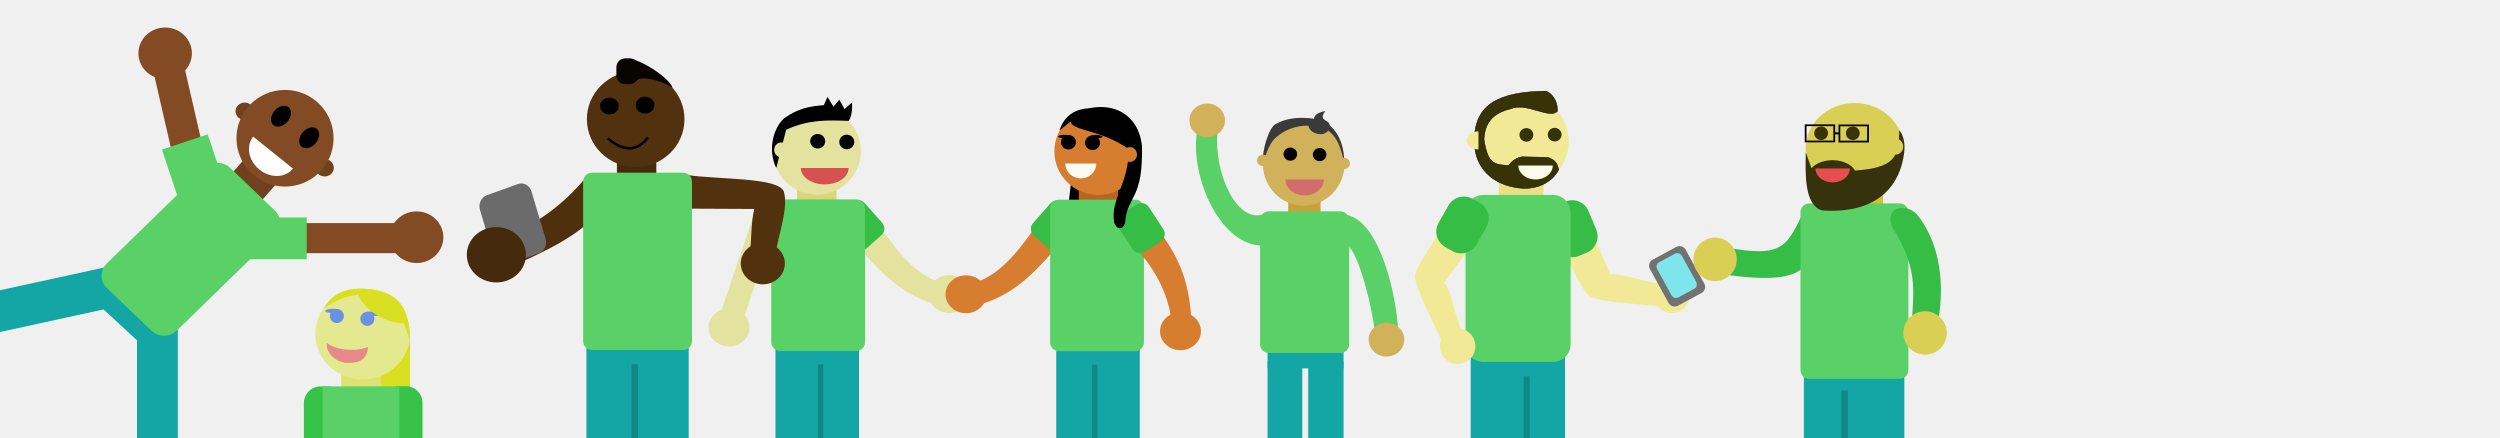
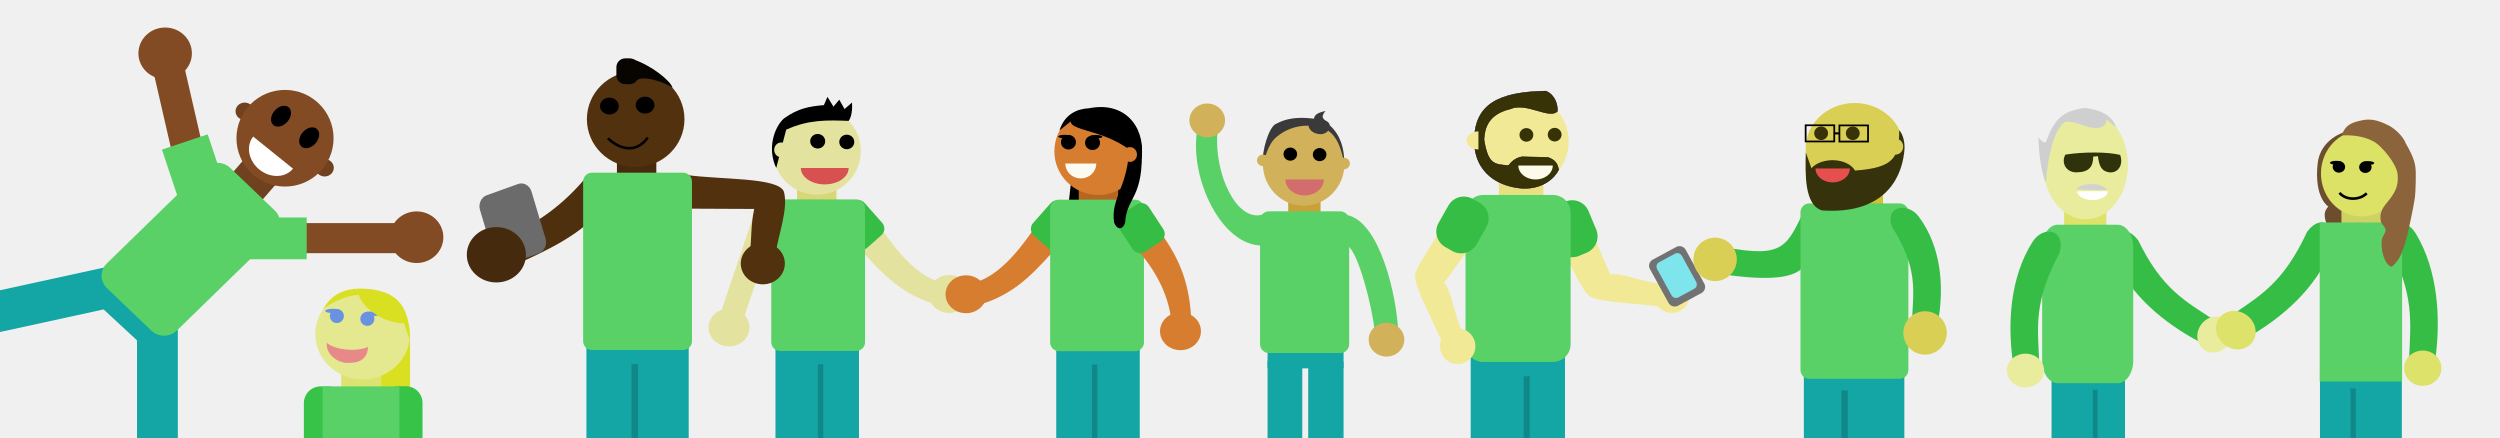
<svg xmlns="http://www.w3.org/2000/svg" width="1410mm" height="247mm" viewBox="0 0 1410 247" version="1.1" id="svg8">
  <defs id="defs2" />
  <g id="layer1" transform="translate(0,-50)">
+     <path style="fill:#6c4e2e;fill-opacity:1;stroke:none;stroke-width:0.265px;stroke-linecap:butt;stroke-linejoin:miter;stroke-opacity:1" d="m 1322.917,124.28 c 0,0 -14.215,3.681 -15.769,17.992 -2.107,19.402 6.032,24.236 6.032,24.236 -4.057,4.128 -1.023,8.784 -0.212,12.488 l 14.182,0.847 z" id="path1111" />
+     <path style="fill:#35bd45;fill-opacity:1;stroke:none;stroke-width:0.285px;stroke-linecap:butt;stroke-linejoin:miter;stroke-opacity:1" d="m 1248.765,230.505 c -16.506,-10.801 -29.483,-17.522 -42.822,-45.001 -8.742,-11.283 -18.295,-1.935 -14.098,8.472 8.813,22.198 29.261,38.567 48.187,48.559 z" id="path4966-9-7-3" />
+     <ellipse style="fill:#e8ec9c;fill-opacity:1;fill-rule:nonzero;stroke:none;stroke-width:2.064;stroke-linecap:round;stroke-linejoin:miter;stroke-miterlimit:4;stroke-dasharray:none;stroke-opacity:1" id="path4949-7-2-5-5" cx="-1172.16" cy="-483.461" rx="9.505" ry="10.51" transform="matrix(-0.8371443,-0.5469821,-0.5540366,0.8324923,0,0)" />
+     <rect style="fill:#dde26a;fill-opacity:1;fill-rule:nonzero;stroke:none;stroke-width:1.889;stroke-linecap:round;stroke-linejoin:miter;stroke-miterlimit:4;stroke-dasharray:none;stroke-opacity:1" id="rect965" width="23.812" height="8.996" x="1164.167" y="169.206" ry="0.545" />
    <path style="fill:#000000;fill-opacity:1;fill-rule:nonzero;stroke:none;stroke-width:3.373;stroke-linecap:round;stroke-linejoin:miter;stroke-miterlimit:4;stroke-dasharray:none;stroke-opacity:1" d="m 604.235,151.093 h 29.104 v 20.461 h -31.397 z" id="rect1271" />
    <rect style="fill:#14a5a5;fill-opacity:1;fill-rule:nonzero;stroke:none;stroke-width:0.904;stroke-linecap:round;stroke-linejoin:miter;stroke-miterlimit:4;stroke-dasharray:none;stroke-opacity:1" id="rect1017-3" width="47.096" height="74.083" x="437.371" y="242.507" />
    <path style="fill:#e4e29f;fill-opacity:1;fill-rule:nonzero;stroke:none;stroke-width:2;stroke-linecap:round;stroke-linejoin:miter;stroke-miterlimit:4;stroke-dasharray:none;stroke-opacity:1" d="m 485.905,191.288 11.794,-11.402 c 10.207,14.591 20.414,25.742 33.003,29.485 l 0.377,13.254 c -21.408,-5.418 -32.497,-17.187 -45.173,-31.337 z" id="rect1145" />
    <rect style="fill:#35bd45;fill-opacity:1;fill-rule:nonzero;stroke:none;stroke-width:2;stroke-linecap:round;stroke-linejoin:miter;stroke-miterlimit:4;stroke-dasharray:none;stroke-opacity:1" id="rect1143" width="20.637" height="24.871" x="235.336" y="441.472" rx="5" transform="rotate(-41.53307)" />
    <rect style="fill:#d8d676;fill-opacity:1;fill-rule:nonzero;stroke:none;stroke-width:2;stroke-linecap:round;stroke-linejoin:miter;stroke-miterlimit:4;stroke-dasharray:none;stroke-opacity:1" id="rect1167" width="22.225" height="9.79" x="449.541" y="154.003" />
    <rect style="fill:#59d167;fill-opacity:1;fill-rule:nonzero;stroke:none;stroke-width:2;stroke-linecap:round;stroke-linejoin:miter;stroke-miterlimit:4;stroke-dasharray:none;stroke-opacity:1" id="rect1123" width="52.917" height="85.46" x="434.989" y="162.47" rx="5" />
    <rect style="fill:#e4e29f;fill-opacity:1;fill-rule:nonzero;stroke:none;stroke-width:2;stroke-linecap:round;stroke-linejoin:miter;stroke-miterlimit:4;stroke-dasharray:none;stroke-opacity:1" id="rect1150" width="13.248" height="62.637" x="457.551" y="22.953" transform="rotate(18.65677)" />
    <path style="fill:#52310f;fill-opacity:1;stroke:none;stroke-width:0.265px;stroke-linecap:butt;stroke-linejoin:miter;stroke-opacity:1" d="m 386.747,148.624 c 19.344,2.822 52.446,1.235 55.386,9.525 2.646,9.701 -3.351,24.871 -4.763,35.278 l -14.464,-0.353 c 1.117,-9.113 0.47,-16.11 2.469,-25.224 l -37.747,-0.176 z" id="path1119" />
    <path style="fill:#4e2f0e;fill-opacity:1;fill-rule:nonzero;stroke:none;stroke-width:1;stroke-linecap:round;stroke-linejoin:miter;stroke-miterlimit:4;stroke-dasharray:none;stroke-opacity:1" d="m 280.661,185.785 c 22.074,-9.095 37.534,-20.394 51.67,-37.955 l 7.372,19.157 c -10.344,14.386 -30.131,23.847 -48.495,32.046 z" id="rect1021" />
    <rect style="fill:#d9df21;fill-opacity:1;fill-rule:nonzero;stroke:none;stroke-width:1;stroke-linecap:round;stroke-linejoin:miter;stroke-miterlimit:4;stroke-dasharray:none;stroke-opacity:1" id="rect1003" width="37.306" height="57.282" x="193.954" y="236.842" />
    <rect style="fill:#70411f;fill-opacity:1;fill-rule:nonzero;stroke:none;stroke-width:1;stroke-linecap:round;stroke-linejoin:miter;stroke-miterlimit:4;stroke-dasharray:none;stroke-opacity:1" id="rect825" width="22.754" height="23.548" x="195.673" y="9.043" transform="rotate(41.02475)" />
    <rect style="fill:#14a5a5;fill-opacity:1;fill-rule:nonzero;stroke:none;stroke-width:1;stroke-linecap:round;stroke-linejoin:miter;stroke-miterlimit:4;stroke-dasharray:none;stroke-opacity:1" id="rect907" width="23.019" height="78.846" x="77.273" y="228.508" />
    <rect style="fill:#14a5a5;fill-opacity:1;fill-rule:nonzero;stroke:none;stroke-width:1;stroke-linecap:round;stroke-linejoin:miter;stroke-miterlimit:4;stroke-dasharray:none;stroke-opacity:1" id="rect907-5" width="23.019" height="78.846" x="208.781" y="-23.027" transform="rotate(77.68382)" />
    <rect style="fill:#14a5a5;fill-opacity:1;fill-rule:nonzero;stroke:none;stroke-width:1;stroke-linecap:round;stroke-linejoin:miter;stroke-miterlimit:4;stroke-dasharray:none;stroke-opacity:1" id="rect924" width="36.777" height="12.435" x="190.367" y="112.523" transform="rotate(42.82082)" />
    <rect style="fill:#59d167;fill-opacity:1;fill-rule:nonzero;stroke:none;stroke-width:1.08;stroke-linecap:round;stroke-linejoin:miter;stroke-miterlimit:4;stroke-dasharray:none;stroke-opacity:1" id="rect815" width="54.711" height="97.142" x="184.408" y="14.799" transform="matrix(0.7226067,0.6912594,-0.7163911,0.6976989,0,0)" ry="10" rx="10" />
    <rect style="fill:#824b24;fill-opacity:1;fill-rule:nonzero;stroke:none;stroke-width:0.848;stroke-linecap:round;stroke-linejoin:miter;stroke-miterlimit:4;stroke-dasharray:none;stroke-opacity:1" id="rect819" width="61.232" height="16.955" x="164.906" y="175.834" />
    <rect style="fill:#59d167;fill-opacity:1;fill-rule:nonzero;stroke:none;stroke-width:1.141;stroke-linecap:round;stroke-linejoin:miter;stroke-miterlimit:4;stroke-dasharray:none;stroke-opacity:1" id="rect817" width="34.299" height="23.57" x="138.677" y="172.659" />
    <rect style="fill:#824b24;fill-opacity:1;fill-rule:nonzero;stroke:none;stroke-width:0.758;stroke-linecap:round;stroke-linejoin:miter;stroke-miterlimit:4;stroke-dasharray:none;stroke-opacity:1" id="rect823" width="17.772" height="45.187" x="64.559" y="115.867" transform="matrix(0.9375725,-0.3477899,0.2242719,0.9745266,0,0)" />
    <rect style="fill:#59d167;fill-opacity:1;fill-rule:nonzero;stroke:none;stroke-width:1;stroke-linecap:round;stroke-linejoin:miter;stroke-miterlimit:4;stroke-dasharray:none;stroke-opacity:1" id="rect821" width="27.214" height="28.726" x="44.211" y="156.338" transform="rotate(-18.41497)" />
    <ellipse style="fill:#70411f;fill-opacity:1;fill-rule:nonzero;stroke:none;stroke-width:1;stroke-linecap:round;stroke-linejoin:miter;stroke-miterlimit:4;stroke-dasharray:none;stroke-opacity:1" id="path890-7" cx="183.106" cy="144.635" rx="5.159" ry="4.895" />
    <ellipse style="fill:#70411f;fill-opacity:1;fill-rule:nonzero;stroke:none;stroke-width:1;stroke-linecap:round;stroke-linejoin:miter;stroke-miterlimit:4;stroke-dasharray:none;stroke-opacity:1" id="path890" cx="137.995" cy="112.752" rx="5.159" ry="4.895" />
    <ellipse style="fill:#824b24;fill-opacity:1;fill-rule:nonzero;stroke:none;stroke-width:1;stroke-linecap:round;stroke-linejoin:miter;stroke-miterlimit:4;stroke-dasharray:none;stroke-opacity:1" id="path827" cx="160.749" cy="127.966" rx="27.384" ry="27.252" />
    <ellipse style="fill:#824b24;fill-opacity:1;fill-rule:nonzero;stroke:none;stroke-width:1;stroke-linecap:round;stroke-linejoin:miter;stroke-miterlimit:4;stroke-dasharray:none;stroke-opacity:1" id="path848" cx="234.964" cy="183.793" rx="15.081" ry="14.552" />
    <ellipse style="fill:#824b24;fill-opacity:1;fill-rule:nonzero;stroke:none;stroke-width:1;stroke-linecap:round;stroke-linejoin:miter;stroke-miterlimit:4;stroke-dasharray:none;stroke-opacity:1" id="path848-3" cx="93.148" cy="80.076" rx="15.081" ry="14.552" />
    <path style="fill:#ffffff;fill-opacity:1;fill-rule:nonzero;stroke:none;stroke-width:0.687;stroke-linecap:round;stroke-linejoin:miter;stroke-miterlimit:4;stroke-dasharray:none;stroke-opacity:1" id="path867" d="m 219.729,9.356 a 14.42,12.303 0 0 1 -7.21,10.655 14.42,12.303 0 0 1 -14.42,0 14.42,12.303 0 0 1 -7.21,-10.655 l 14.42,6e-7 z" transform="rotate(38.85013)" />
    <ellipse style="fill:#000000;fill-opacity:1;fill-rule:nonzero;stroke:none;stroke-width:1;stroke-linecap:round;stroke-linejoin:miter;stroke-miterlimit:4;stroke-dasharray:none;stroke-opacity:1" id="path873" cx="195.331" cy="-17.753" rx="4.762" ry="6.615" transform="rotate(41.28143)" />
    <ellipse style="fill:#000000;fill-opacity:1;fill-rule:nonzero;stroke:none;stroke-width:1;stroke-linecap:round;stroke-linejoin:miter;stroke-miterlimit:4;stroke-dasharray:none;stroke-opacity:1" id="path873-6" cx="215.291" cy="-19.08" rx="4.762" ry="6.615" transform="rotate(41.28143)" />
    <rect style="fill:#37c347;fill-opacity:1;fill-rule:nonzero;stroke:none;stroke-width:1.038;stroke-linecap:round;stroke-linejoin:miter;stroke-miterlimit:4;stroke-dasharray:none;stroke-opacity:1" id="rect986" width="23.107" height="47.096" x="215.191" y="267.825" rx="9.437" />
    <rect style="fill:#dde370;fill-opacity:1;fill-rule:nonzero;stroke:none;stroke-width:1.11;stroke-linecap:round;stroke-linejoin:miter;stroke-miterlimit:4;stroke-dasharray:none;stroke-opacity:1" id="rect970" width="22.543" height="10.372" x="192.472" y="260.628" />
    <ellipse style="fill:#e4e98f;fill-opacity:1;fill-rule:nonzero;stroke:none;stroke-width:1;stroke-linecap:round;stroke-linejoin:miter;stroke-miterlimit:4;stroke-dasharray:none;stroke-opacity:1" id="path926" cx="204.537" cy="238.429" rx="26.723" ry="25.532" />
    <circle style="fill:#6a92e2;fill-opacity:1;fill-rule:nonzero;stroke:none;stroke-width:1;stroke-linecap:round;stroke-linejoin:miter;stroke-miterlimit:4;stroke-dasharray:none;stroke-opacity:1" id="path928" cx="189.985" cy="228.243" r="3.969" />
    <circle style="fill:#6a92e2;fill-opacity:1;fill-rule:nonzero;stroke:none;stroke-width:1;stroke-linecap:round;stroke-linejoin:miter;stroke-miterlimit:4;stroke-dasharray:none;stroke-opacity:1" id="path928-3" cx="207.183" cy="229.83" r="3.969" />
    <ellipse style="fill:#6a92e2;fill-opacity:1;fill-rule:nonzero;stroke:none;stroke-width:1;stroke-linecap:round;stroke-linejoin:miter;stroke-miterlimit:4;stroke-dasharray:none;stroke-opacity:1" id="path945" cx="231.422" cy="204.947" rx="4.101" ry="1.191" transform="rotate(5.712478)" />
    <ellipse style="fill:#6a92e2;fill-opacity:1;fill-rule:nonzero;stroke:none;stroke-width:1;stroke-linecap:round;stroke-linejoin:miter;stroke-miterlimit:4;stroke-dasharray:none;stroke-opacity:1" id="path945-6" cx="183.697" cy="228.456" rx="4.101" ry="1.191" transform="rotate(-0.9642418)" />
    <path style="fill:#e88989;fill-opacity:1;stroke:none;stroke-width:0.265px;stroke-linecap:butt;stroke-linejoin:miter;stroke-opacity:1" d="m 184.27,243.324 c 4.833,4.233 17.18,5.186 23.283,2.328 -0.282,6.95 -4.904,9.454 -12.594,8.996 -5.292,-0.564 -11.113,-4.939 -10.689,-11.324 z" id="path968" />
    <rect style="fill:#37c347;fill-opacity:1;fill-rule:nonzero;stroke:none;stroke-width:1.038;stroke-linecap:round;stroke-linejoin:miter;stroke-miterlimit:4;stroke-dasharray:none;stroke-opacity:1" id="rect986-2" width="23.107" height="47.096" x="171.376" y="267.931" rx="9.437" />
    <rect style="fill:#59d167;fill-opacity:1;fill-rule:nonzero;stroke:none;stroke-width:0.835;stroke-linecap:round;stroke-linejoin:miter;stroke-miterlimit:4;stroke-dasharray:none;stroke-opacity:1" id="rect972" width="43.297" height="45.773" x="181.96" y="267.931" />
    <path style="fill:#d9df21;fill-opacity:1;stroke:none;stroke-width:0.265px;stroke-linecap:butt;stroke-linejoin:miter;stroke-opacity:1" d="m 182.445,224.01 c 4.586,-7.893 11.465,-11.024 20.108,-11.245 20.241,0.088 28.663,8.467 28.619,29.192 l -3.351,-9.745 c -10.275,0.573 -23.195,-8.026 -25.532,-16.007 -6.879,0.661 -13.494,3.44 -19.844,7.805 z" id="path1005" />
    <rect style="fill:#6b6b6b;fill-opacity:1;fill-rule:nonzero;stroke:none;stroke-width:1.26;stroke-linecap:round;stroke-linejoin:miter;stroke-miterlimit:4;stroke-dasharray:none;stroke-opacity:1" id="rect1009" width="30.856" height="40.81" x="211.416" y="243.753" rx="6.074" ry="6.536" transform="matrix(0.9412757,-0.3376389,0.2865017,0.9580797,0,0)" />
    <ellipse style="fill:#462a0d;fill-opacity:1;fill-rule:nonzero;stroke:none;stroke-width:1;stroke-linecap:round;stroke-linejoin:miter;stroke-miterlimit:4;stroke-dasharray:none;stroke-opacity:1" id="path1013" cx="279.944" cy="193.691" rx="16.669" ry="15.61" />
    <rect style="fill:#14a5a5;fill-opacity:1;fill-rule:nonzero;stroke:none;stroke-width:1;stroke-linecap:round;stroke-linejoin:miter;stroke-miterlimit:4;stroke-dasharray:none;stroke-opacity:1" id="rect1017" width="57.679" height="74.083" x="330.744" y="242.374" />
    <rect style="fill:#462a0d;fill-opacity:1;fill-rule:nonzero;stroke:none;stroke-width:1;stroke-linecap:round;stroke-linejoin:miter;stroke-miterlimit:4;stroke-dasharray:none;stroke-opacity:1" id="rect1019" width="22.225" height="17.462" x="347.942" y="131.514" />
    <rect style="fill:#59d167;fill-opacity:1;fill-rule:nonzero;stroke:none;stroke-width:1;stroke-linecap:round;stroke-linejoin:miter;stroke-miterlimit:4;stroke-dasharray:none;stroke-opacity:1" id="rect1015" width="61.383" height="100.013" x="328.892" y="147.389" rx="5" ry="5" />
    <rect style="fill:#118888;fill-opacity:1;fill-rule:nonzero;stroke:none;stroke-width:0.231;stroke-linecap:round;stroke-linejoin:miter;stroke-miterlimit:4;stroke-dasharray:none;stroke-opacity:1" id="rect1017-9" width="3.704" height="61.383" x="356.144" y="255.339" />
    <ellipse style="fill:#52310f;fill-opacity:1;fill-rule:nonzero;stroke:none;stroke-width:1;stroke-linecap:round;stroke-linejoin:miter;stroke-miterlimit:4;stroke-dasharray:none;stroke-opacity:1" id="path1039" cx="358.525" cy="117.226" rx="27.517" ry="26.987" />
    <ellipse style="fill:#000000;fill-opacity:1;fill-rule:nonzero;stroke:none;stroke-width:0.744;stroke-linecap:round;stroke-linejoin:miter;stroke-miterlimit:4;stroke-dasharray:none;stroke-opacity:1" id="path1041" cx="343.708" cy="109.818" rx="5.292" ry="4.762" />
    <ellipse style="fill:#000000;fill-opacity:1;fill-rule:nonzero;stroke:none;stroke-width:0.744;stroke-linecap:round;stroke-linejoin:miter;stroke-miterlimit:4;stroke-dasharray:none;stroke-opacity:1" id="path1041-2" cx="363.817" cy="109.289" rx="5.292" ry="4.762" />
    <path style="fill:none;stroke:#000000;stroke-width:1.474;stroke-linecap:butt;stroke-linejoin:miter;stroke-miterlimit:4;stroke-dasharray:none;stroke-opacity:1" d="m 342.874,128.041 c 8.15,7.568 16.97,7.416 22.441,-0.454" id="path1073" />
    <rect style="fill:#080501;fill-opacity:1;fill-rule:nonzero;stroke:none;stroke-width:2;stroke-linecap:round;stroke-linejoin:miter;stroke-miterlimit:4;stroke-dasharray:none;stroke-opacity:1" id="rect1115" width="12.473" height="14.59" x="347.639" y="82.906" rx="5" />
    <path style="fill:#080501;fill-opacity:1;stroke:none;stroke-width:0.265px;stroke-linecap:butt;stroke-linejoin:miter;stroke-opacity:1" d="m 359.13,95.228 c 3.704,-2.898 15.724,1.084 20.184,4.233 -1.134,-3.881 -11.717,-12.599 -22.905,-16.253 z" id="path1117" />
    <ellipse style="fill:#52310f;fill-opacity:1;fill-rule:nonzero;stroke:none;stroke-width:2;stroke-linecap:round;stroke-linejoin:miter;stroke-miterlimit:4;stroke-dasharray:none;stroke-opacity:1" id="path1121" cx="430.227" cy="198.63" rx="12.435" ry="11.73" />
    <rect style="fill:#118888;fill-opacity:1;fill-rule:nonzero;stroke:none;stroke-width:0.208;stroke-linecap:round;stroke-linejoin:miter;stroke-miterlimit:4;stroke-dasharray:none;stroke-opacity:1" id="rect1017-9-6" width="3.025" height="61.383" x="461.285" y="255.471" />
    <ellipse style="fill:#e4e29f;fill-opacity:1;fill-rule:nonzero;stroke:none;stroke-width:2;stroke-linecap:round;stroke-linejoin:miter;stroke-miterlimit:4;stroke-dasharray:none;stroke-opacity:1" id="path1148" cx="535.365" cy="215.818" rx="11.543" ry="10.681" />
    <ellipse style="fill:#e4e29f;fill-opacity:1;fill-rule:nonzero;stroke:none;stroke-width:2;stroke-linecap:round;stroke-linejoin:miter;stroke-miterlimit:4;stroke-dasharray:none;stroke-opacity:1" id="path1148-0" cx="411.177" cy="234.701" rx="11.543" ry="10.681" />
    <ellipse style="fill:#e4e29f;fill-opacity:1;fill-rule:nonzero;stroke:none;stroke-width:2;stroke-linecap:round;stroke-linejoin:miter;stroke-miterlimit:4;stroke-dasharray:none;stroke-opacity:1" id="path1169" cx="460.786" cy="135.218" rx="24.739" ry="24.606" />
    <path style="fill:#d75151;fill-opacity:1;fill-rule:nonzero;stroke:none;stroke-width:1.018;stroke-linecap:round;stroke-linejoin:miter;stroke-miterlimit:4;stroke-dasharray:none;stroke-opacity:1" id="path1173" d="m 478.646,144.743 a 13.494,9.26 0 0 1 -6.747,8.02 13.494,9.26 0 0 1 -13.494,0 13.494,9.26 0 0 1 -6.747,-8.02 l 13.494,0 z" />
    <ellipse style="fill:#000000;fill-opacity:1;fill-rule:nonzero;stroke:none;stroke-width:2;stroke-linecap:round;stroke-linejoin:miter;stroke-miterlimit:4;stroke-dasharray:none;stroke-opacity:1" id="path1177" cx="477.587" cy="130.059" rx="4.233" ry="4.101" />
    <ellipse style="fill:#000000;fill-opacity:1;fill-rule:nonzero;stroke:none;stroke-width:2;stroke-linecap:round;stroke-linejoin:miter;stroke-miterlimit:4;stroke-dasharray:none;stroke-opacity:1" id="path1177-6" cx="461.183" cy="129.662" rx="4.233" ry="4.101" />
    <path style="fill:#000000;fill-opacity:1;stroke:none;stroke-width:0.265px;stroke-linecap:butt;stroke-linejoin:miter;stroke-opacity:1" d="m 437.794,144.743 5.609,-21.59 c 12.594,-5.786 23.283,-5.433 35.242,-4.974 1.799,-2.399 2.117,-6.914 1.905,-10.372 l -4.233,3.704 -2.963,-5.292 -3.281,3.916 -3.387,-5.503 -2.011,4.657 c -8.361,0.706 -14.605,1.834 -22.543,7.514 -5.68,5.186 -9.454,17.251 -4.339,27.94 z" id="path1194" />
    <ellipse style="fill:#e4e29f;fill-opacity:1;fill-rule:nonzero;stroke:none;stroke-width:2;stroke-linecap:round;stroke-linejoin:miter;stroke-miterlimit:4;stroke-dasharray:none;stroke-opacity:1" id="path1196" cx="440.599" cy="134.53" rx="3.969" ry="4.18" />
    <rect style="fill:#14a5a5;fill-opacity:1;fill-rule:nonzero;stroke:none;stroke-width:0.904;stroke-linecap:round;stroke-linejoin:miter;stroke-miterlimit:4;stroke-dasharray:none;stroke-opacity:1" id="rect1017-3-2" width="47.096" height="74.083" x="-642.82" y="242.652" transform="scale(-1,1)" />
    <path style="fill:#d77d30;fill-opacity:1;fill-rule:nonzero;stroke:none;stroke-width:2;stroke-linecap:round;stroke-linejoin:miter;stroke-miterlimit:4;stroke-dasharray:none;stroke-opacity:1" d="m 594.285,191.433 -11.794,-11.402 c -10.207,14.591 -20.414,25.742 -33.003,29.485 l -0.377,13.254 c 21.408,-5.418 32.497,-17.187 45.173,-31.337 z" id="rect1145-6" />
    <rect style="fill:#35bd45;fill-opacity:1;fill-rule:nonzero;stroke:none;stroke-width:2;stroke-linecap:round;stroke-linejoin:miter;stroke-miterlimit:4;stroke-dasharray:none;stroke-opacity:1" id="rect1143-1" width="20.637" height="24.871" x="-573.362" y="-274.641" rx="5" transform="matrix(-0.7485732,-0.6630522,-0.6630522,0.7485732,0,0)" />
    <rect style="fill:#b66623;fill-opacity:1;fill-rule:nonzero;stroke:none;stroke-width:2;stroke-linecap:round;stroke-linejoin:miter;stroke-miterlimit:4;stroke-dasharray:none;stroke-opacity:1" id="rect1167-8" width="22.225" height="9.79" x="-630.649" y="154.149" transform="scale(-1,1)" />
    <rect style="fill:#59d167;fill-opacity:1;fill-rule:nonzero;stroke:none;stroke-width:2;stroke-linecap:round;stroke-linejoin:miter;stroke-miterlimit:4;stroke-dasharray:none;stroke-opacity:1" id="rect1123-7" width="52.917" height="85.46" x="-645.201" y="162.616" rx="5" transform="scale(-1,1)" />
    <rect style="fill:#118888;fill-opacity:1;fill-rule:nonzero;stroke:none;stroke-width:0.208;stroke-linecap:round;stroke-linejoin:miter;stroke-miterlimit:4;stroke-dasharray:none;stroke-opacity:1" id="rect1017-9-6-9" width="3.025" height="61.383" x="-618.905" y="255.617" transform="scale(-1,1)" />
    <ellipse style="fill:#d77d30;fill-opacity:1;fill-rule:nonzero;stroke:none;stroke-width:2;stroke-linecap:round;stroke-linejoin:miter;stroke-miterlimit:4;stroke-dasharray:none;stroke-opacity:1" id="path1148-2" cx="-544.825" cy="215.964" rx="11.543" ry="10.681" transform="scale(-1,1)" />
    <ellipse style="fill:#d77d30;fill-opacity:1;fill-rule:nonzero;stroke:none;stroke-width:2;stroke-linecap:round;stroke-linejoin:miter;stroke-miterlimit:4;stroke-dasharray:none;stroke-opacity:1" id="path1169-0" cx="-619.404" cy="135.364" rx="24.739" ry="24.606" transform="scale(-1,1)" />
    <path style="fill:#fcfbf2;fill-opacity:1;fill-rule:nonzero;stroke:none;stroke-width:0.779;stroke-linecap:round;stroke-linejoin:miter;stroke-miterlimit:4;stroke-dasharray:none;stroke-opacity:1" id="path1173-2" d="m -600.839,142.243 a 8.731,8.378 0 0 1 -4.366,7.256 8.731,8.378 0 0 1 -8.731,0 8.731,8.378 0 0 1 -4.366,-7.256 l 8.731,0 z" transform="scale(-1,1)" />
    <ellipse style="fill:#000000;fill-opacity:1;fill-rule:nonzero;stroke:none;stroke-width:2;stroke-linecap:round;stroke-linejoin:miter;stroke-miterlimit:4;stroke-dasharray:none;stroke-opacity:1" id="path1177-3" cx="-602.603" cy="130.204" rx="4.233" ry="4.101" transform="scale(-1,1)" />
    <ellipse style="fill:#000000;fill-opacity:1;fill-rule:nonzero;stroke:none;stroke-width:2;stroke-linecap:round;stroke-linejoin:miter;stroke-miterlimit:4;stroke-dasharray:none;stroke-opacity:1" id="path1177-6-7" cx="-616.185" cy="130.513" rx="4.233" ry="4.101" transform="scale(-1,1)" />
    <ellipse style="fill:#000000;fill-opacity:1;fill-rule:nonzero;stroke:none;stroke-width:1.298;stroke-linecap:round;stroke-linejoin:miter;stroke-miterlimit:4;stroke-dasharray:none;stroke-opacity:1" id="path1249" cx="600.442" cy="127.016" rx="3.616" ry="0.97" />
    <ellipse style="fill:#000000;fill-opacity:1;fill-rule:nonzero;stroke:none;stroke-width:1.298;stroke-linecap:round;stroke-linejoin:miter;stroke-miterlimit:4;stroke-dasharray:none;stroke-opacity:1" id="path1249-2" cx="618.169" cy="127.104" rx="3.616" ry="0.97" />
    <path style="fill:#d77d30;fill-opacity:1;fill-rule:nonzero;stroke:none;stroke-width:2;stroke-linecap:round;stroke-linejoin:miter;stroke-miterlimit:4;stroke-dasharray:none;stroke-opacity:1" d="m 654.701,181.404 -13.653,9.093 c 12.08,13.082 18.683,28.43 19.657,41.527 l 11.282,0.724 c -0.732,-22.071 -6.162,-35.942 -17.285,-51.343 z" id="rect1145-6-8" />
    <rect style="fill:#35bd45;fill-opacity:1;fill-rule:nonzero;stroke:none;stroke-width:2;stroke-linecap:round;stroke-linejoin:miter;stroke-miterlimit:4;stroke-dasharray:none;stroke-opacity:1" id="rect1143-1-2" width="20.637" height="24.871" x="-450.436" y="489.73" rx="5" transform="matrix(-0.8363133,0.5482519,0.5482519,0.8363133,0,0)" />
    <path style="fill:#000000;fill-opacity:1;fill-rule:nonzero;stroke:none;stroke-width:2;stroke-linecap:round;stroke-linejoin:miter;stroke-miterlimit:4;stroke-dasharray:none;stroke-opacity:1" d="m 636.866,131.867 h 7.056 c 1.279,30.749 -8.455,28.587 -9.349,43.744 -1.352,4.233 -4.645,4.057 -6.174,0 -2.293,-14.052 8.29,-20.344 8.467,-43.744 z" id="rect1266" />
    <path style="fill:#000000;fill-opacity:1;stroke:none;stroke-width:0.265px;stroke-linecap:butt;stroke-linejoin:miter;stroke-opacity:1" d="m 597.532,123.576 6.35,-5.115 c -0.059,6.115 24.753,4.645 39.511,22.049 3.528,-15.463 -6.526,-33.925 -29.104,-29.457 -6.644,0.294 -13.817,3.234 -16.757,12.524 z" id="path1269" />
    <ellipse style="fill:#d77d30;fill-opacity:1;fill-rule:nonzero;stroke:none;stroke-width:2;stroke-linecap:round;stroke-linejoin:miter;stroke-miterlimit:4;stroke-dasharray:none;stroke-opacity:1" id="path1196-9" cx="-637.299" cy="137.145" rx="3.969" ry="4.18" transform="scale(-1,1)" />
    <ellipse style="fill:#d77d30;fill-opacity:1;fill-rule:nonzero;stroke:none;stroke-width:2;stroke-linecap:round;stroke-linejoin:miter;stroke-miterlimit:4;stroke-dasharray:none;stroke-opacity:1" id="path1148-2-9" cx="-665.794" cy="236.818" rx="11.543" ry="10.681" transform="scale(-1,1)" />
    <rect style="fill:#14a5a5;fill-opacity:1;fill-rule:nonzero;stroke:none;stroke-width:3;stroke-linecap:round;stroke-linejoin:miter;stroke-miterlimit:4;stroke-dasharray:none;stroke-opacity:1" id="rect4608" width="42.862" height="10.583" x="714.904" y="247.17" />
    <rect style="fill:#c8a238;fill-opacity:1;fill-rule:nonzero;stroke:none;stroke-width:3;stroke-linecap:round;stroke-linejoin:miter;stroke-miterlimit:4;stroke-dasharray:none;stroke-opacity:1" id="rect4638" width="18.256" height="17.198" x="726.546" y="154.39" />
    <rect style="fill:#59d167;fill-opacity:1;fill-rule:nonzero;stroke:none;stroke-width:3;stroke-linecap:round;stroke-linejoin:miter;stroke-miterlimit:4;stroke-dasharray:none;stroke-opacity:1" id="rect899" width="50.271" height="79.904" x="710.671" y="169.206" rx="5" ry="5" />
    <rect style="fill:#14a5a5;fill-opacity:1;fill-rule:nonzero;stroke:none;stroke-width:4.664;stroke-linecap:round;stroke-linejoin:miter;stroke-miterlimit:4;stroke-dasharray:none;stroke-opacity:1" id="rect4610" width="19.579" height="56.18" x="714.904" y="253.52" />
    <rect style="fill:#14a5a5;fill-opacity:1;fill-rule:nonzero;stroke:none;stroke-width:4.706;stroke-linecap:round;stroke-linejoin:miter;stroke-miterlimit:4;stroke-dasharray:none;stroke-opacity:1" id="rect4610-3" width="19.932" height="56.18" x="737.835" y="254.093" />
    <ellipse style="fill:#d1b159;fill-opacity:1;fill-rule:nonzero;stroke:none;stroke-width:3;stroke-linecap:round;stroke-linejoin:miter;stroke-miterlimit:4;stroke-dasharray:none;stroke-opacity:1" id="path4640" cx="735.277" cy="142.351" rx="23.019" ry="23.68" />
    <path style="fill:#59d167;fill-opacity:1;stroke:none;stroke-width:0.265px;stroke-linecap:butt;stroke-linejoin:miter;stroke-opacity:1" d="m 759.777,171.27 c 18.768,3.951 27.958,46.373 28.734,64.929 h -13.282 c -1.341,-13.511 -9.243,-44.221 -15.134,-47.466 z" id="path4642" />
    <ellipse style="fill:#d1b159;fill-opacity:1;fill-rule:nonzero;stroke:none;stroke-width:2.156;stroke-linecap:round;stroke-linejoin:miter;stroke-miterlimit:4;stroke-dasharray:none;stroke-opacity:1" id="path4636-6" cx="781.976" cy="241.57" rx="10.054" ry="9.525" />
    <path style="fill:#59d167;fill-opacity:1;stroke:none;stroke-width:0.265px;stroke-linecap:butt;stroke-linejoin:miter;stroke-opacity:1" d="m 712.333,188.481 c -23.618,0.547 -41.363,-38.259 -37.2,-64.4 l 11.518,0.088 c -2.099,23.389 10.654,51.188 25.365,46.849 z" id="path4642-7" />
    <ellipse style="fill:#d1b159;fill-opacity:1;fill-rule:nonzero;stroke:none;stroke-width:2.156;stroke-linecap:round;stroke-linejoin:miter;stroke-miterlimit:4;stroke-dasharray:none;stroke-opacity:1" id="path4636-6-5" cx="-680.874" cy="-117.917" rx="10.054" ry="9.525" transform="scale(-1)" />
    <ellipse style="fill:#000000;fill-opacity:1;fill-rule:nonzero;stroke:none;stroke-width:3;stroke-linecap:round;stroke-linejoin:miter;stroke-miterlimit:4;stroke-dasharray:none;stroke-opacity:1" id="path4677" cx="727.737" cy="136.927" rx="3.836" ry="3.704" />
    <ellipse style="fill:#000000;fill-opacity:1;fill-rule:nonzero;stroke:none;stroke-width:3;stroke-linecap:round;stroke-linejoin:miter;stroke-miterlimit:4;stroke-dasharray:none;stroke-opacity:1" id="path4677-3" cx="744.273" cy="137.192" rx="3.836" ry="3.704" />
    <path style="fill:#d36c6c;fill-opacity:1;fill-rule:nonzero;stroke:none;stroke-width:1.475;stroke-linecap:round;stroke-linejoin:miter;stroke-miterlimit:4;stroke-dasharray:none;stroke-opacity:1" id="path4694" d="m 746.654,151.215 a 10.848,8.996 0 0 1 -5.424,7.791 10.848,8.996 0 0 1 -10.848,0 10.848,8.996 0 0 1 -5.424,-7.791 l 10.848,0 z" />
    <path style="fill:#3a3a3a;fill-opacity:1;stroke:none;stroke-width:0.265px;stroke-linecap:butt;stroke-linejoin:miter;stroke-opacity:1" d="m 747.58,112.585 c -1.852,2.073 -1.587,3.44 -1.587,3.44 0.838,2.646 3.351,1.676 4.101,4.763 -0.132,3.131 -2.646,4.851 -5.159,4.895 -3.043,-0.088 -6.262,-1.389 -7.011,-4.829 -7.827,-0.088 -13.692,2.866 -17.859,6.284 -3.616,2.91 -5.777,8.07 -7.805,16.007 -0.882,-7.849 3.528,-21.784 7.408,-23.283 2.293,-1.058 7.849,-4.674 21.431,-2.91 0.22,-2.249 2.205,-3.44 6.482,-4.366 z" id="path4696" />
    <ellipse style="fill:#d1b159;fill-opacity:1;fill-rule:nonzero;stroke:none;stroke-width:0.721;stroke-linecap:round;stroke-linejoin:miter;stroke-miterlimit:4;stroke-dasharray:none;stroke-opacity:1" id="path4636-6-5-5" cx="-712.258" cy="-140.433" rx="3.307" ry="3.241" transform="scale(-1)" />
    <path style="fill:#3a3a3a;fill-opacity:1;stroke:none;stroke-width:0.265px;stroke-linecap:butt;stroke-linejoin:miter;stroke-opacity:1" d="m 750.094,120.787 c 5.997,5.468 8.114,13.053 8.026,20.902 -2.028,-8.599 -3.704,-14.376 -9.613,-18.389 z" id="path4736" />
    <ellipse style="fill:#d1b159;fill-opacity:1;fill-rule:nonzero;stroke:none;stroke-width:0.721;stroke-linecap:round;stroke-linejoin:miter;stroke-miterlimit:4;stroke-dasharray:none;stroke-opacity:1" id="path4636-6-5-5-6" cx="-758.031" cy="-142.219" rx="3.307" ry="3.241" transform="scale(-1)" />
    <rect style="fill:#14a5a5;fill-opacity:1;fill-rule:nonzero;stroke:none;stroke-width:0.834;stroke-linecap:round;stroke-linejoin:miter;stroke-miterlimit:4;stroke-dasharray:none;stroke-opacity:1" id="rect1017-3-2-2" width="53.181" height="55.827" x="-882.65" y="249.507" transform="scale(-1,1)" />
    <path style="fill:#f2e996;fill-opacity:1;stroke:none;stroke-width:0.265px;stroke-linecap:butt;stroke-linejoin:miter;stroke-opacity:1" d="m 881.944,192.586 c 4.95,8.189 10.74,22.249 14.85,24.568 5.397,3.436 27.242,3.976 40.864,5.963 l 0.239,-12.912 c -10.065,-0.813 -24.459,-6.788 -29.696,-5.371 l -10.377,-24.082 z" id="path4775-2" />
    <rect style="fill:#35bd45;fill-opacity:1;fill-rule:nonzero;stroke:none;stroke-width:3;stroke-linecap:round;stroke-linejoin:miter;stroke-miterlimit:4;stroke-dasharray:none;stroke-opacity:1" id="rect4758-1" width="24.606" height="31.221" x="736.946" y="491.334" rx="10" ry="10" transform="rotate(-22.67029)" />
    <ellipse style="fill:#f2e996;fill-opacity:1;fill-rule:nonzero;stroke:none;stroke-width:3;stroke-linecap:round;stroke-linejoin:miter;stroke-miterlimit:4;stroke-dasharray:none;stroke-opacity:1" id="path4777-7" cx="292.265" cy="922.279" rx="9.988" ry="10.054" transform="rotate(-59.48681)" />
    <rect style="fill:#eae083;fill-opacity:1;fill-rule:nonzero;stroke:none;stroke-width:2.751;stroke-linecap:round;stroke-linejoin:miter;stroke-miterlimit:4;stroke-dasharray:none;stroke-opacity:1" id="rect4797" width="25.135" height="16.669" x="845.344" y="147.246" />
    <rect style="fill:#59d167;fill-opacity:1;fill-rule:nonzero;stroke:none;stroke-width:3;stroke-linecap:round;stroke-linejoin:miter;stroke-miterlimit:4;stroke-dasharray:none;stroke-opacity:1" id="rect4738" width="59.267" height="94.192" x="826.558" y="159.946" rx="10" ry="10" />
    <rect style="fill:#118888;fill-opacity:1;fill-rule:nonzero;stroke:none;stroke-width:0.186;stroke-linecap:round;stroke-linejoin:miter;stroke-miterlimit:4;stroke-dasharray:none;stroke-opacity:1" id="rect1017-9-6-9-9" width="3.415" height="43.127" x="-862.789" y="262.207" transform="scale(-1,1)" />
    <path style="fill:#f2e996;fill-opacity:1;stroke:none;stroke-width:0.265px;stroke-linecap:butt;stroke-linejoin:miter;stroke-opacity:1" d="m 811.742,180.583 c -4.542,8.423 -13.714,20.549 -13.626,25.268 -0.22,6.394 10.407,25.488 15.61,38.232 l 11.245,-6.35 c -4.41,-9.084 -6.57,-24.518 -10.451,-28.31 l 15.478,-21.167 z" id="path4775" />
    <rect style="fill:#35bd45;fill-opacity:1;fill-rule:nonzero;stroke:none;stroke-width:3;stroke-linecap:round;stroke-linejoin:miter;stroke-miterlimit:4;stroke-dasharray:none;stroke-opacity:1" id="rect4758" width="24.606" height="31.221" x="792.436" y="-268.671" rx="10" ry="10" transform="rotate(29.5597)" />
    <ellipse style="fill:#f2e996;fill-opacity:1;fill-rule:nonzero;stroke:none;stroke-width:3;stroke-linecap:round;stroke-linejoin:miter;stroke-miterlimit:4;stroke-dasharray:none;stroke-opacity:1" id="path4777" cx="822.127" cy="245.274" rx="9.988" ry="10.054" />
    <rect style="fill:#727272;fill-opacity:1;fill-rule:nonzero;stroke:none;stroke-width:2.356;stroke-linecap:round;stroke-linejoin:miter;stroke-miterlimit:4;stroke-dasharray:none;stroke-opacity:1" id="rect4799" width="22.91" height="29.632" x="718.271" y="615.52" rx="3.936" ry="3.916" transform="matrix(0.8800669,-0.4748498,0.4817717,0.8762967,0,0)" />
    <rect style="fill:#7fe5ec;fill-opacity:1;fill-rule:nonzero;stroke:none;stroke-width:1.709;stroke-linecap:round;stroke-linejoin:miter;stroke-miterlimit:4;stroke-dasharray:none;stroke-opacity:1" id="rect4799-0" width="15.829" height="22.587" x="721.811" y="618.524" rx="2.719" ry="2.985" transform="matrix(0.8800669,-0.4748498,0.4817717,0.8762967,0,0)" />
    <ellipse style="fill:#f2e996;fill-opacity:1;fill-rule:nonzero;stroke:none;stroke-width:3;stroke-linecap:round;stroke-linejoin:miter;stroke-miterlimit:4;stroke-dasharray:none;stroke-opacity:1" id="path4816" cx="858.176" cy="129.783" rx="26.591" ry="26.458" />
    <path style="fill:#383307;fill-opacity:1;stroke:#000000;stroke-width:0.265px;stroke-linecap:butt;stroke-linejoin:miter;stroke-opacity:1" d="m 836.965,128.725 c 2.264,14.141 5.85,13.994 13.935,14.64 1.734,-2.572 4.527,-4.483 7.585,-4.939 l 14.64,0.353 c 4.38,1.632 5.189,3.66 5.997,6.879 -2.073,4.322 -8.378,10.892 -20.108,10.583 -12.215,-0.676 -28.002,-7.57 -27.517,-28.222 0.764,-18.8 13.038,-26.223 40.393,-26.635 5.218,2.175 6.6,7.526 6.526,11.289 -4.38,4.88 -17.624,-5.321 -26.635,-1.235 -12.48,2.984 -14.508,10.863 -14.817,17.286 z" id="path4818" />
    <path style="fill:#fcfbea;fill-opacity:1;fill-rule:nonzero;stroke:none;stroke-width:2.595;stroke-linecap:round;stroke-linejoin:miter;stroke-miterlimit:4;stroke-dasharray:none;stroke-opacity:1" id="path4822" d="m 875.771,143.343 a 9.723,7.871 0 0 1 -4.862,6.817 9.723,7.871 0 0 1 -9.723,0 9.723,7.871 0 0 1 -4.862,-6.817 l 9.723,0 z" />
    <ellipse style="fill:#383307;fill-opacity:1;fill-rule:nonzero;stroke:none;stroke-width:2.273;stroke-linecap:round;stroke-linejoin:miter;stroke-miterlimit:4;stroke-dasharray:none;stroke-opacity:1" id="path4824" cx="860.888" cy="126.079" rx="3.903" ry="3.836" />
    <path style="fill:#f2e996;fill-opacity:1;fill-rule:nonzero;stroke:none;stroke-width:2.462;stroke-linecap:round;stroke-linejoin:miter;stroke-miterlimit:4;stroke-dasharray:none;stroke-opacity:1" id="path4856" d="m 833.834,134.281 a 6.747,5.093 0 0 1 -5.843,-2.547 6.747,5.093 0 0 1 0,-5.093 6.747,5.093 0 0 1 5.843,-2.547 l 0,5.093 z" />
    <rect style="fill:#14a5a5;fill-opacity:1;fill-rule:nonzero;stroke:none;stroke-width:0.738;stroke-linecap:round;stroke-linejoin:miter;stroke-miterlimit:4;stroke-dasharray:none;stroke-opacity:1" id="rect1017-3-2-2-6" width="56.674" height="41.116" x="1017.376" y="260.911" />
    <rect style="fill:#d0c333;fill-opacity:1;fill-rule:nonzero;stroke:none;stroke-width:3.56;stroke-linecap:round;stroke-linejoin:miter;stroke-miterlimit:4;stroke-dasharray:none;stroke-opacity:1" id="rect4878" width="28.31" height="17.462" x="1033.727" y="149.892" />
    <path style="fill:#35bd45;fill-opacity:1;stroke:none;stroke-width:0.265px;stroke-linecap:butt;stroke-linejoin:miter;stroke-opacity:1" d="m 972.785,189.403 c 34.102,6.526 35.043,-0.882 45.685,-22.578 l 4.939,14.993 c -5.056,12.759 3.645,30.104 -47.625,23.46 z" id="path4966" />
    <rect style="fill:#59d167;fill-opacity:1;fill-rule:nonzero;stroke:none;stroke-width:3;stroke-linecap:round;stroke-linejoin:miter;stroke-miterlimit:4;stroke-dasharray:none;stroke-opacity:1" id="rect4858" width="60.854" height="98.954" x="1015.471" y="164.708" rx="5" ry="5" />
    <rect style="fill:#118888;fill-opacity:1;fill-rule:nonzero;stroke:none;stroke-width:0.164;stroke-linecap:round;stroke-linejoin:miter;stroke-miterlimit:4;stroke-dasharray:none;stroke-opacity:1" id="rect1017-9-6-9-9-0" width="3.64" height="31.763" x="1038.541" y="270.264" />
    <ellipse style="fill:#d9cf55;fill-opacity:1;fill-rule:nonzero;stroke:none;stroke-width:2.71;stroke-linecap:round;stroke-linejoin:miter;stroke-miterlimit:4;stroke-dasharray:none;stroke-opacity:1" id="path4882" cx="1046.03" cy="133.752" rx="27.649" ry="25.665" />
    <path style="fill:#35320c;fill-opacity:1;stroke:none;stroke-width:0.265px;stroke-linecap:butt;stroke-linejoin:miter;stroke-opacity:1" d="m 1018.47,135.957 c -0.265,11.818 -0.97,29.722 9.172,32.72 33.205,2.249 44.362,-15.963 46.302,-32.544 0.776,-5.639 -0.659,-10.359 -2.778,-12.7 -0.059,15.346 -2.808,21.167 -24.915,22.754 -4.498,-7.32 -18.697,-7.761 -24.606,-1.323" id="path4884" />
    <path style="fill:#e74e4e;fill-opacity:1;fill-rule:nonzero;stroke:none;stroke-width:2.595;stroke-linecap:round;stroke-linejoin:miter;stroke-miterlimit:4;stroke-dasharray:none;stroke-opacity:1" id="path4822-6" d="m 1043.362,144.997 a 9.723,7.871 0 0 1 -4.862,6.817 9.723,7.871 0 0 1 -9.723,0 9.723,7.871 0 0 1 -4.862,-6.817 l 9.723,0 z" />
    <ellipse style="fill:#383307;fill-opacity:1;fill-rule:nonzero;stroke:none;stroke-width:2.273;stroke-linecap:round;stroke-linejoin:miter;stroke-miterlimit:4;stroke-dasharray:none;stroke-opacity:1" id="path4824-2" cx="876.829" cy="125.947" rx="3.903" ry="3.836" />
    <ellipse style="fill:#383307;fill-opacity:1;fill-rule:nonzero;stroke:none;stroke-width:2.273;stroke-linecap:round;stroke-linejoin:miter;stroke-miterlimit:4;stroke-dasharray:none;stroke-opacity:1" id="path4824-6" cx="1027.112" cy="125.153" rx="3.903" ry="3.836" />
    <ellipse style="fill:#383307;fill-opacity:1;fill-rule:nonzero;stroke:none;stroke-width:2.273;stroke-linecap:round;stroke-linejoin:miter;stroke-miterlimit:4;stroke-dasharray:none;stroke-opacity:1" id="path4824-1" cx="1044.972" cy="125.153" rx="3.903" ry="3.836" />
    <rect style="fill:none;fill-opacity:1;fill-rule:nonzero;stroke:#000000;stroke-width:1;stroke-linecap:round;stroke-linejoin:miter;stroke-miterlimit:4;stroke-dasharray:none;stroke-opacity:1" id="rect4928" width="16.14" height="9.128" x="1018.381" y="120.655" />
    <rect style="fill:none;fill-opacity:1;fill-rule:nonzero;stroke:#000000;stroke-width:1;stroke-linecap:round;stroke-linejoin:miter;stroke-miterlimit:4;stroke-dasharray:none;stroke-opacity:1" id="rect4928-8" width="16.14" height="9.128" x="1037.431" y="120.721" />
    <rect style="fill:#020000;fill-opacity:1;fill-rule:nonzero;stroke:none;stroke-width:0.942;stroke-linecap:round;stroke-linejoin:miter;stroke-miterlimit:4;stroke-dasharray:none;stroke-opacity:1" id="rect4945" width="2.999" height="1.191" x="1034.521" y="124.624" />
    <ellipse style="fill:#d9cf55;fill-opacity:1;fill-rule:nonzero;stroke:none;stroke-width:0.908;stroke-linecap:round;stroke-linejoin:miter;stroke-miterlimit:4;stroke-dasharray:none;stroke-opacity:1" id="path4949" cx="1069.115" cy="132.694" rx="4.299" ry="4.498" />
    <ellipse style="fill:#d9cf55;fill-opacity:1;fill-rule:nonzero;stroke:none;stroke-width:2.529;stroke-linecap:round;stroke-linejoin:miter;stroke-miterlimit:4;stroke-dasharray:none;stroke-opacity:1" id="path4949-7" cx="967.317" cy="196.282" rx="12.237" ry="12.259" />
    <path style="fill:#35bd45;fill-opacity:1;stroke:none;stroke-width:0.265px;stroke-linecap:butt;stroke-linejoin:miter;stroke-opacity:1" d="m 1078.4,229.909 c 0.917,-16.86 3.081,-29.228 -11.439,-52.249 -4.042,-11.717 9.187,-13.657 15.19,-5.53 12.885,17.237 14.18,39.621 11.179,57.753 z" id="path4966-9" />
    <ellipse style="fill:#d9cf55;fill-opacity:1;fill-rule:nonzero;stroke:none;stroke-width:2.529;stroke-linecap:round;stroke-linejoin:miter;stroke-miterlimit:4;stroke-dasharray:none;stroke-opacity:1" id="path4949-7-2" cx="-191.317" cy="1094.889" rx="12.237" ry="12.259" transform="rotate(-87.55866)" />
+     <ellipse style="fill:#e8ec9c;fill-opacity:1;fill-rule:nonzero;stroke:none;stroke-width:1.909;stroke-linecap:round;stroke-linejoin:miter;stroke-miterlimit:4;stroke-dasharray:none;stroke-opacity:1" id="path951" cx="1176.29" cy="143.013" rx="23.86" ry="30.692" />
+     <path style="fill:#2f320a;fill-opacity:1;stroke:none;stroke-width:0.265px;stroke-linecap:butt;stroke-linejoin:miter;stroke-opacity:1" d="m 1164.872,137.192 c 9.76,-1.529 23.577,-1.646 30.868,0.176 1.823,4.616 -0.323,10.025 -5.644,9.878 -5.204,-0.544 -6.174,-3.998 -6.879,-9.172 l -2.646,0.265 c -0.029,5.689 -2.308,8.731 -9.349,8.864 -6.085,0.103 -8.864,-5.483 -6.35,-10.01 z" id="path953" />
+     <path style="fill:#d1d1d1;fill-opacity:1;stroke:none;stroke-width:0.265px;stroke-linecap:butt;stroke-linejoin:miter;stroke-opacity:1" d="m 1171.046,156.771 c 5.821,0.088 9.657,0.573 17.462,0.265 -3.44,-4.322 -14.287,-4.145 -17.462,-0.265 z" id="path955" />
+     <path style="fill:#ffffff;fill-opacity:1;fill-rule:nonzero;stroke:none;stroke-width:1.287;stroke-linecap:round;stroke-linejoin:miter;stroke-miterlimit:4;stroke-dasharray:none;stroke-opacity:1" id="path959" d="m 1188.773,157.829 a 8.599,5.027 0 0 1 -4.3,4.354 8.599,5.027 0 0 1 -8.599,0 8.599,5.027 0 0 1 -4.3,-4.354 l 8.599,0 z" />
+     <path style="fill:#cfcfcf;fill-opacity:1;stroke:none;stroke-width:0.253px;stroke-linecap:butt;stroke-linejoin:miter;stroke-opacity:1" d="m 1164.36,119.068 c 4.338,-1.984 12.533,3.572 18.437,3.175 3.374,-0.397 5.061,-1.984 5.423,-4.763 l 5.302,4.366 c -1.888,-5.777 -7.27,-9.701 -17.594,-10.98 -13.255,1.676 -17.594,7.056 -22.052,19.315 -1.567,0.485 -2.892,-1.058 -4.218,-2.778 0.201,9.305 1.687,20.02 4.218,25.797 0.844,-13.097 4.097,-29.766 10.484,-34.131 z" id="path961" />
+     <rect style="fill:#cfcfcf;fill-opacity:1;fill-rule:nonzero;stroke:none;stroke-width:2;stroke-linecap:round;stroke-linejoin:miter;stroke-miterlimit:4;stroke-dasharray:none;stroke-opacity:1" id="rect963" width="0.265" height="1.058" x="1169.987" y="177.144" rx="5" ry="1.058" />
+     <rect style="fill:#14a5a5;fill-opacity:1;fill-rule:nonzero;stroke:none;stroke-width:0.631;stroke-linecap:round;stroke-linejoin:miter;stroke-miterlimit:4;stroke-dasharray:none;stroke-opacity:1" id="rect1017-3-2-2-6-3" width="41.416" height="41.116" x="-1198.501" y="260.479" transform="scale(-1,1)" />
+     <rect style="fill:#59d167;fill-opacity:1;fill-rule:nonzero;stroke:none;stroke-width:2.116;stroke-linecap:round;stroke-linejoin:miter;stroke-miterlimit:4;stroke-dasharray:none;stroke-opacity:1" id="rect967" width="51.373" height="89.385" x="1151.775" y="176.747" ry="12.773" rx="8.766" />
+     <rect style="fill:#118888;fill-opacity:1;fill-rule:nonzero;stroke:none;stroke-width:0.141;stroke-linecap:round;stroke-linejoin:miter;stroke-miterlimit:4;stroke-dasharray:none;stroke-opacity:1" id="rect1017-9-6-9-9-0-6" width="2.66" height="31.763" x="-1183.034" y="269.832" transform="scale(-1,1)" />
+     <path style="fill:#35bd45;fill-opacity:1;stroke:none;stroke-width:0.285px;stroke-linecap:butt;stroke-linejoin:miter;stroke-opacity:1" d="m 1150.109,253.923 c -0.914,-19.705 -3.068,-34.159 11.39,-61.066 4.024,-13.694 -9.148,-15.962 -15.124,-6.464 -12.829,20.146 -14.119,46.306 -11.131,67.499 z" id="path4966-9-7" />
+     <ellipse style="fill:#e8ec9c;fill-opacity:1;fill-rule:nonzero;stroke:none;stroke-width:2.064;stroke-linecap:round;stroke-linejoin:miter;stroke-miterlimit:4;stroke-dasharray:none;stroke-opacity:1" id="path4949-7-2-5" cx="-302.868" cy="-1128.974" rx="9.505" ry="10.51" transform="matrix(-0.04702569,-0.9988937,-0.9992554,0.03858313,0,0)" />
+     <path style="fill:#35bd45;fill-opacity:1;stroke:none;stroke-width:0.292px;stroke-linecap:butt;stroke-linejoin:miter;stroke-opacity:1" d="m 1258.33,227.973 c 16.506,-11.319 29.483,-18.363 42.822,-47.159 8.742,-11.824 18.295,-2.028 14.098,8.879 -8.813,23.263 -29.261,40.417 -48.187,50.888 z" id="path4966-9-7-3-6" />
+     <ellipse style="fill:#dde26a;fill-opacity:1;fill-rule:nonzero;stroke:none;stroke-width:2.273;stroke-linecap:round;stroke-linejoin:miter;stroke-miterlimit:4;stroke-dasharray:none;stroke-opacity:1" id="path4949-7-2-5-5-2" cx="895.085" cy="863.541" rx="10.594" ry="11.439" transform="matrix(0.8518194,-0.5238356,0.577349,0.8164975,0,0)" />
+     <rect style="fill:#ced164;fill-opacity:1;fill-rule:nonzero;stroke:none;stroke-width:1.933;stroke-linecap:round;stroke-linejoin:miter;stroke-miterlimit:4;stroke-dasharray:none;stroke-opacity:1" id="rect965-9" width="23.812" height="9.427" x="-1344.383" y="167.438" ry="0.571" transform="scale(-1,1)" />
+     <rect style="fill:#ced164;fill-opacity:1;fill-rule:nonzero;stroke:none;stroke-width:2.047;stroke-linecap:round;stroke-linejoin:miter;stroke-miterlimit:4;stroke-dasharray:none;stroke-opacity:1" id="rect963-1" width="0.265" height="1.109" x="-1338.827" y="171.92" rx="5" ry="1.109" transform="scale(-1,1)" />
+     <rect style="fill:#14a5a5;fill-opacity:1;fill-rule:nonzero;stroke:none;stroke-width:0.682;stroke-linecap:round;stroke-linejoin:miter;stroke-miterlimit:4;stroke-dasharray:none;stroke-opacity:1" id="rect1017-3-2-2-6-3-2" width="46.179" height="43.088" x="1308.461" y="259.252" />
+     <path style="fill:#35bd45;fill-opacity:1;stroke:none;stroke-width:0.292px;stroke-linecap:butt;stroke-linejoin:miter;stroke-opacity:1" d="m 1358.705,252.382 c 0.914,-20.65 3.068,-35.798 -11.39,-63.995 -4.024,-14.351 9.148,-16.727 15.124,-6.774 12.829,21.112 14.119,48.528 11.131,70.736 z" id="path4966-9-7-9" />
+     <rect style="fill:#59d167;fill-opacity:1;fill-rule:nonzero;stroke:none;stroke-width:2.017;stroke-linecap:round;stroke-linejoin:miter;stroke-miterlimit:4;stroke-dasharray:none;stroke-opacity:1" id="rect967-7" width="46.479" height="89.704" x="-1354.79" y="175.473" transform="scale(-1,1)" />
+     <rect style="fill:#118888;fill-opacity:1;fill-rule:nonzero;stroke:none;stroke-width:0.152;stroke-linecap:round;stroke-linejoin:miter;stroke-miterlimit:4;stroke-dasharray:none;stroke-opacity:1" id="rect1017-9-6-9-9-0-6-0" width="2.966" height="33.286" x="1325.707" y="269.054" />
+     <ellipse style="fill:#dde26a;fill-opacity:1;fill-rule:nonzero;stroke:none;stroke-width:2.113;stroke-linecap:round;stroke-linejoin:miter;stroke-miterlimit:4;stroke-dasharray:none;stroke-opacity:1" id="path4949-7-2-5-3" cx="-202.219" cy="1376.64" rx="9.96" ry="10.511" transform="matrix(0.04487779,-0.9989925,0.9991823,0.04043081,0,0)" />
+     <ellipse style="fill:#dbe265;fill-opacity:1;fill-rule:nonzero;stroke:none;stroke-width:2.695;stroke-linecap:round;stroke-linejoin:miter;stroke-miterlimit:4;stroke-dasharray:none;stroke-opacity:1" id="path1064" cx="1331.913" cy="147.841" rx="22.886" ry="24.276" />
+     <ellipse style="fill:#000000;fill-opacity:1;fill-rule:nonzero;stroke:none;stroke-width:2;stroke-linecap:round;stroke-linejoin:miter;stroke-miterlimit:4;stroke-dasharray:none;stroke-opacity:1" id="path1066" cx="1319.146" cy="144.137" rx="3.506" ry="3.241" />
+     <ellipse style="fill:#000000;fill-opacity:1;fill-rule:nonzero;stroke:none;stroke-width:1.178;stroke-linecap:round;stroke-linejoin:miter;stroke-miterlimit:4;stroke-dasharray:none;stroke-opacity:1" id="path1066-6" cx="1317.625" cy="141.822" rx="3.506" ry="1.124" />
+     <ellipse style="fill:#000000;fill-opacity:1;fill-rule:nonzero;stroke:none;stroke-width:2;stroke-linecap:round;stroke-linejoin:miter;stroke-miterlimit:4;stroke-dasharray:none;stroke-opacity:1" id="path1066-62" cx="-1334.062" cy="144.302" rx="3.506" ry="3.241" transform="scale(-1,1)" />
+     <ellipse style="fill:#000000;fill-opacity:1;fill-rule:nonzero;stroke:none;stroke-width:1.178;stroke-linecap:round;stroke-linejoin:miter;stroke-miterlimit:4;stroke-dasharray:none;stroke-opacity:1" id="path1066-6-6" cx="-1335.583" cy="141.987" rx="3.506" ry="1.124" transform="scale(-1,1)" />
+     <path style="fill:none;stroke:#000000;stroke-width:1.5;stroke-linecap:butt;stroke-linejoin:miter;stroke-miterlimit:4;stroke-dasharray:none;stroke-opacity:1" d="m 1319.477,158.755 c 3.528,4.322 11.421,4.277 15.346,0.265" id="path1107" />
+     <path style="fill:#8b643c;fill-opacity:1;stroke:none;stroke-width:0.265px;stroke-linecap:butt;stroke-linejoin:miter;stroke-opacity:1" d="m 1320.8,126.344 c 2.029,-6.57 6.703,-7.497 11.906,-8.599 4.733,-0.882 9.025,0.353 13.141,2.381 4.307,1.676 9.584,6.703 11.068,10.848 4.718,8.158 5.45,11.642 5.583,16.219 0,0 0.14,9.578 -0.582,14.79 -0.733,5.288 -4.048,20.135 -4.048,20.135 -2.611,9.461 -4.038,14.284 -8.89,18.309 -3.837,-0.485 -6.791,-9.79 -5.424,-16.007 l 1.72,-3.572 c 1.058,-3.307 -3.087,-3.792 -2.646,-8.07 -0.361,-4.723 3.175,-7.673 5.821,-11.245 1.984,-3.087 4.41,-6.174 3.837,-12.965 -0.353,-6.085 -9.084,-16.051 -12.7,-18.256 -3.748,-2.249 -9.349,-4.366 -18.785,-3.969 z" id="path1109" />
  </g>
</svg>
